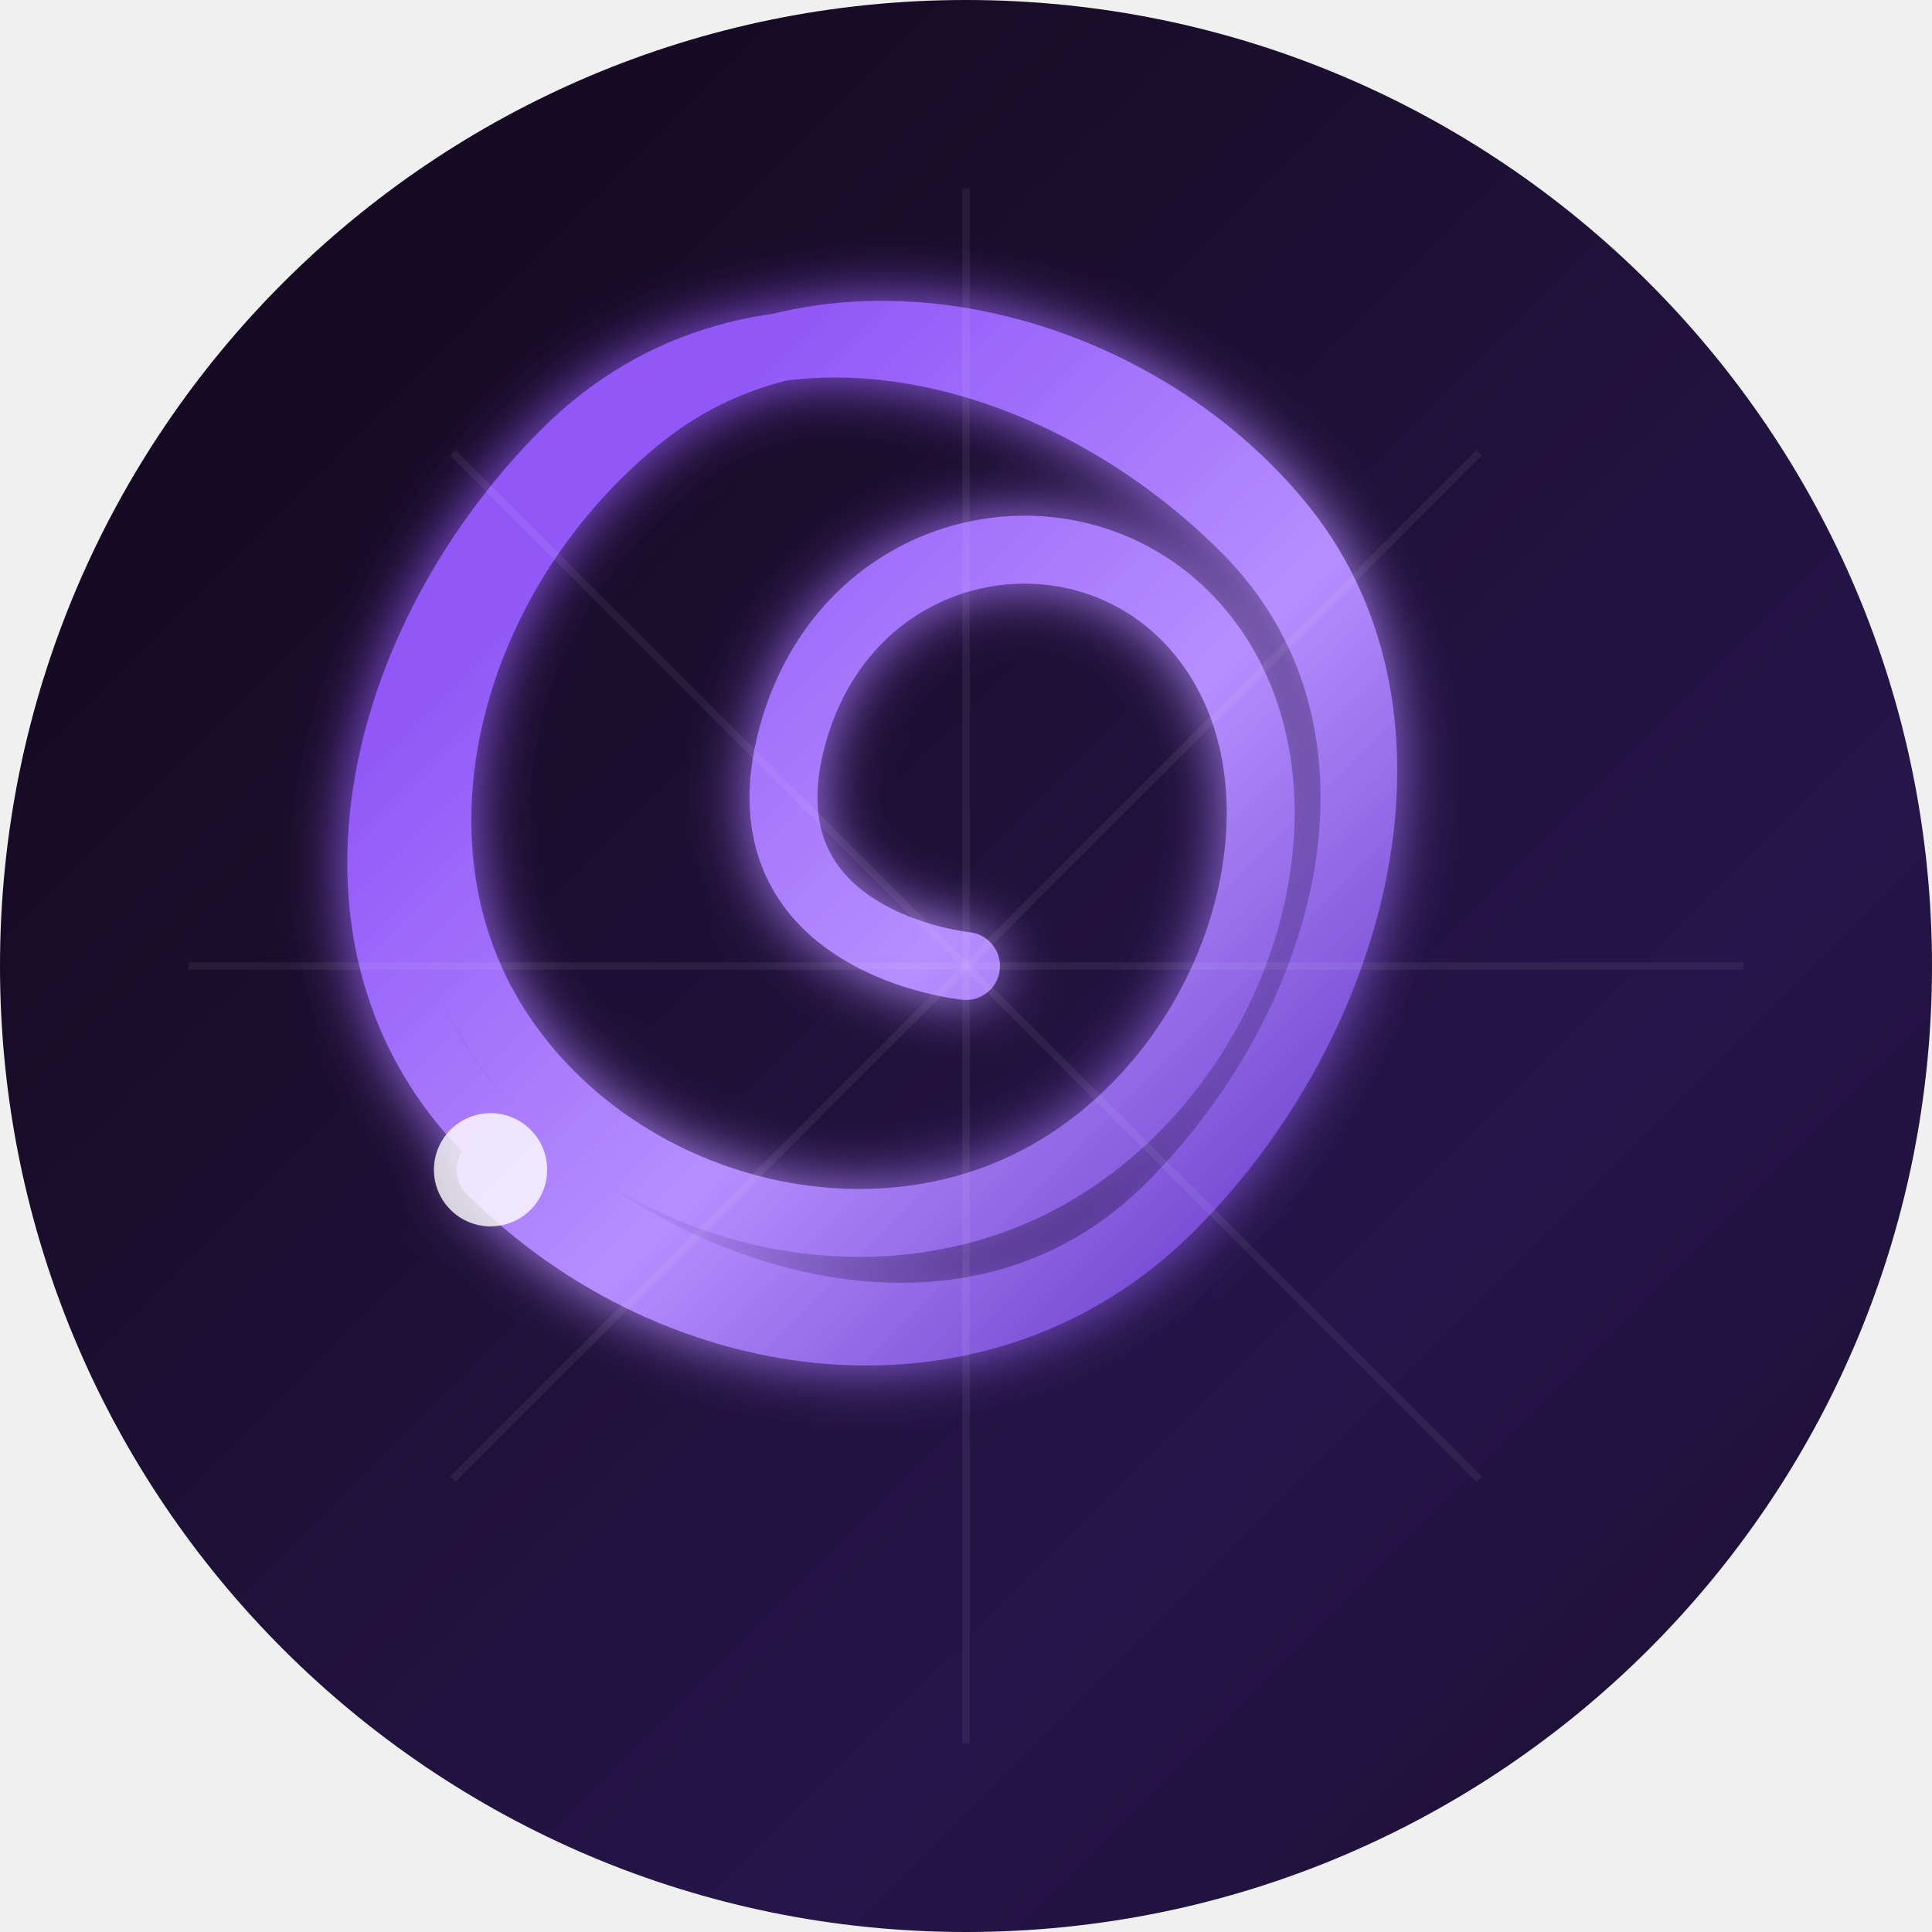
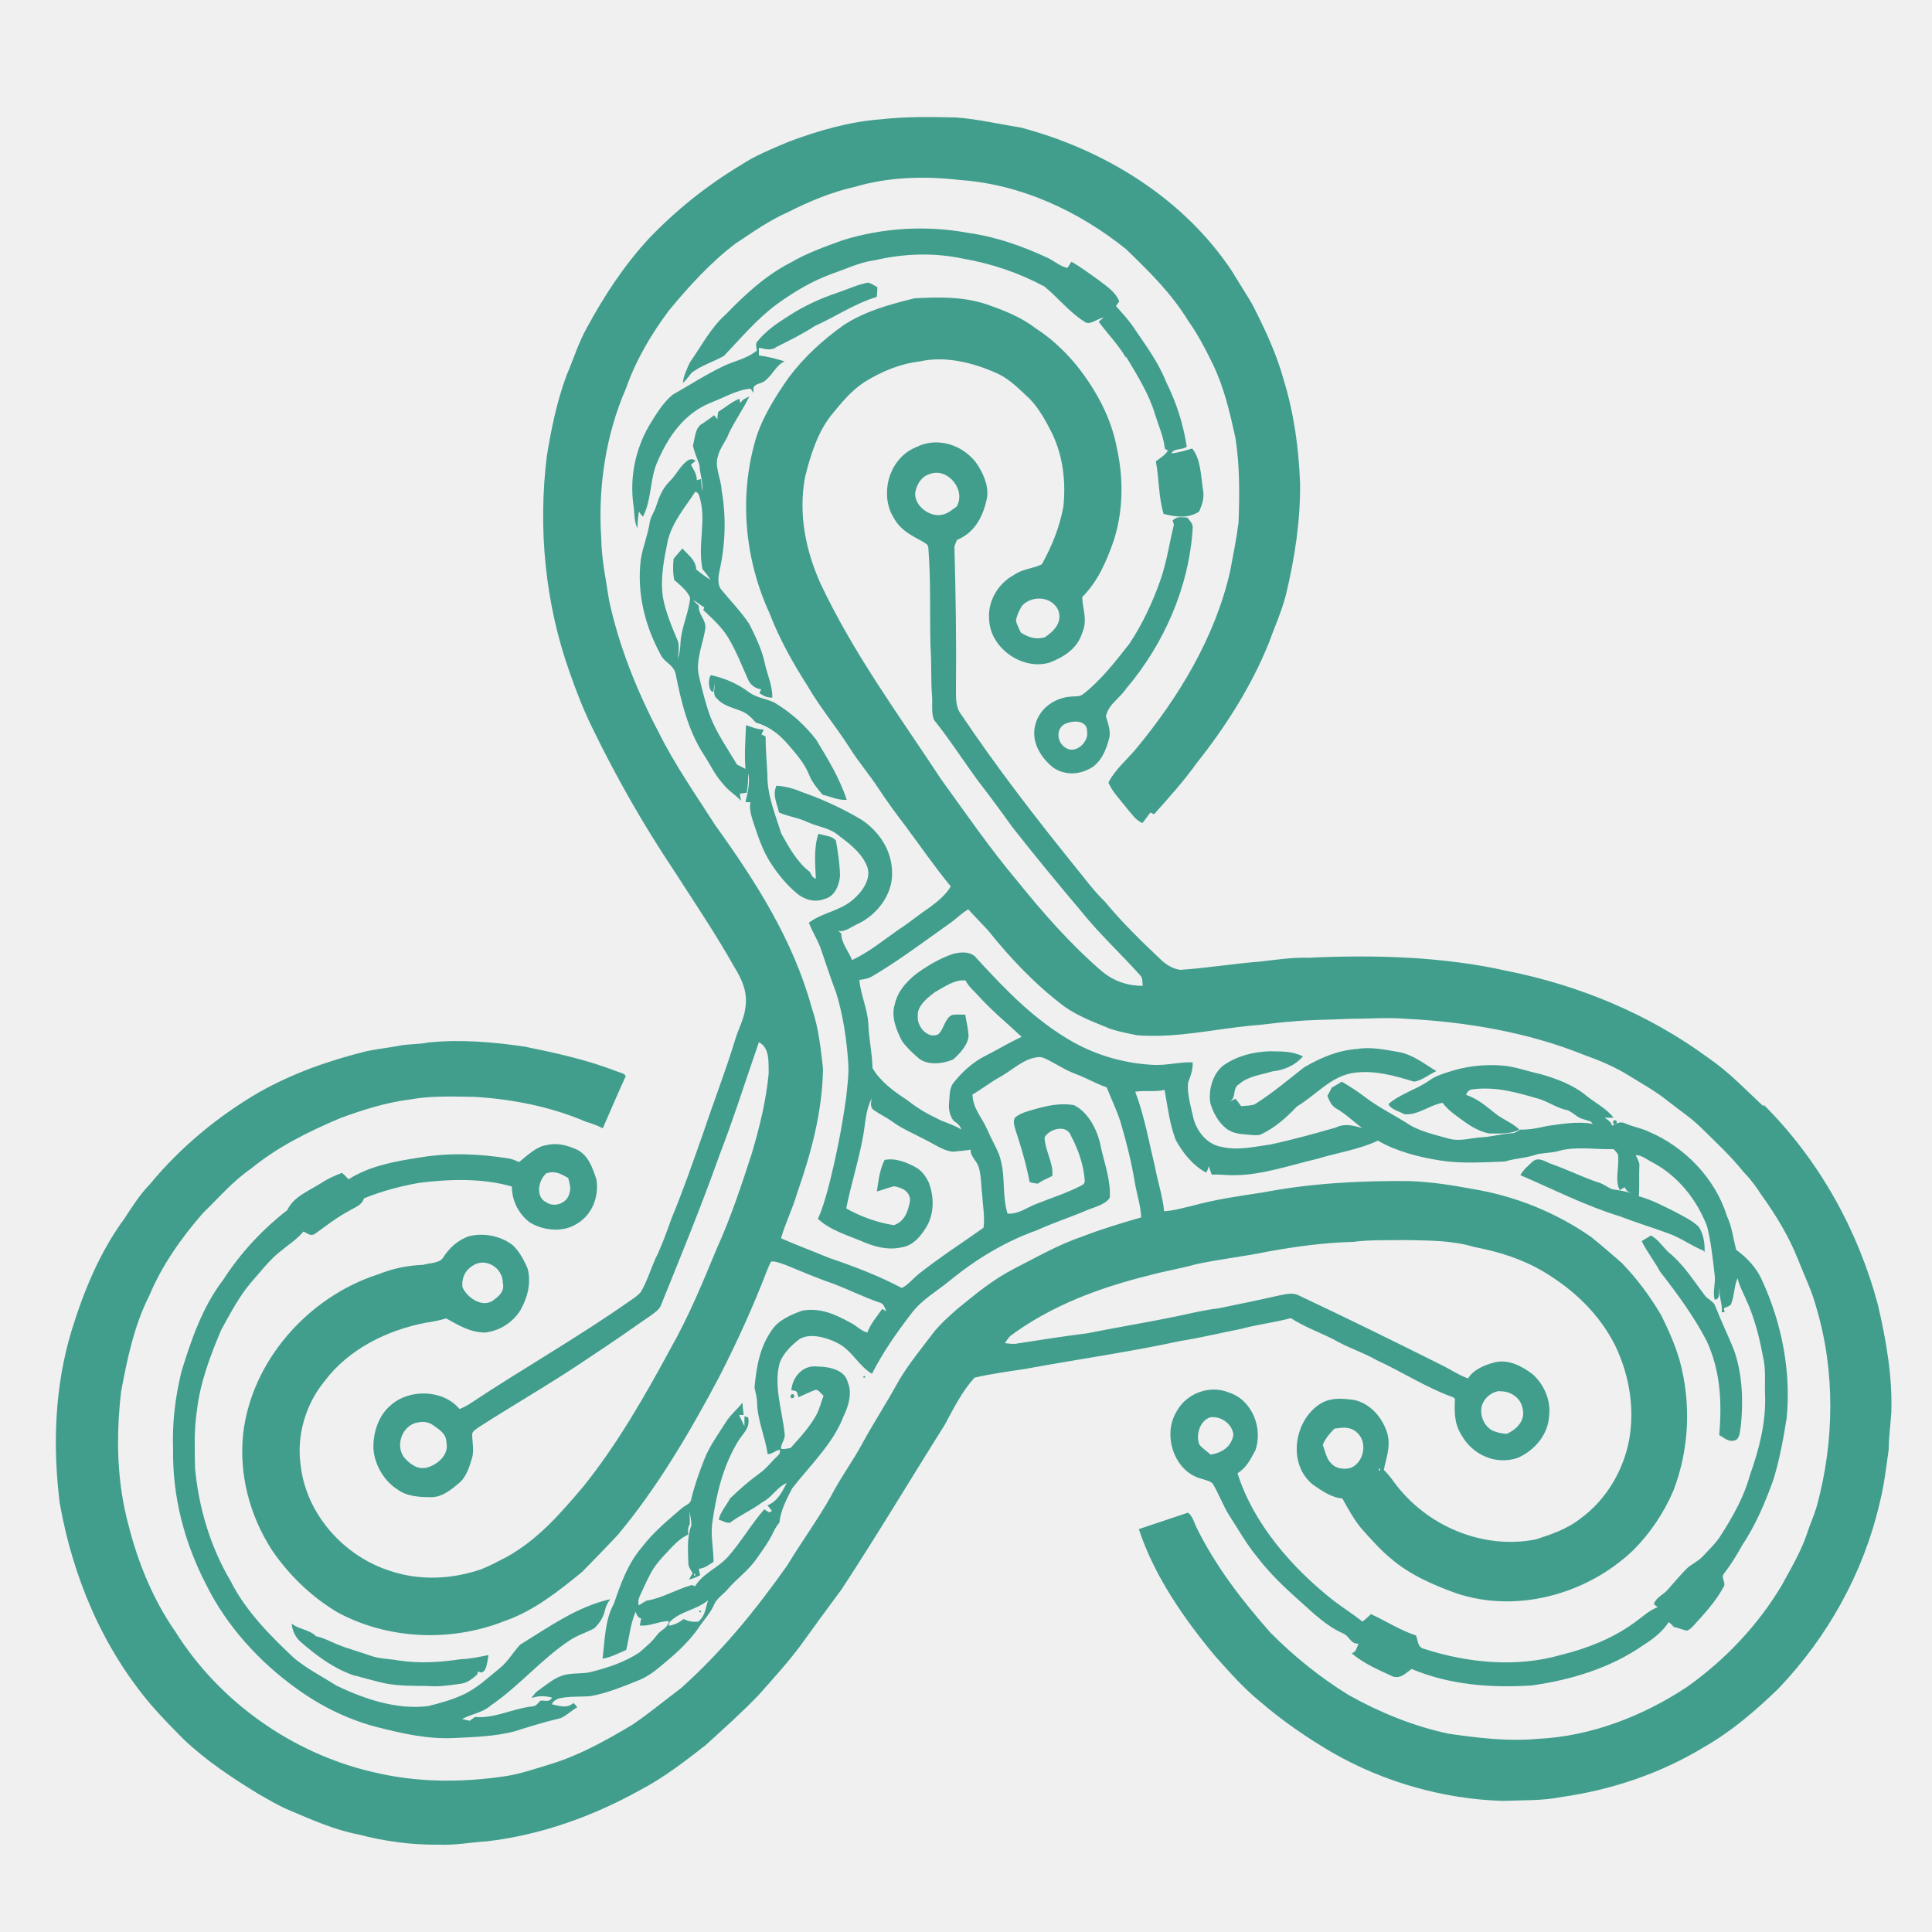
- <svg xmlns="http://www.w3.org/2000/svg" width="512" height="512" viewBox="0 0 512 512" fill="none">
-   <circle cx="256" cy="256" r="256" fill="url(#bgGradient)" />
-   <g filter="url(#glow)">
-     <path d="M256 256               M256 256               C256 256, 195 250, 210 195              C225 140, 290 130, 320 170              C350 210, 330 280, 280 310              C230 340, 160 320, 130 270              C100 220, 120 150, 170 110              C220 70, 300 90, 340 140              C380 190, 360 270, 310 320              C260 370, 180 350, 130 300              C80 250, 100 170, 150 120              C200 70, 280 90, 330 140              C380 190, 360 270, 310 320              C260 370, 180 360, 130 310" stroke="url(#spiralGradient)" stroke-width="18" stroke-linecap="round" />
-   </g>
-   <circle cx="130" cy="310" r="15" fill="#ffffff" opacity="0.8">
-     <animate attributeName="opacity" values="0.4;0.8;0.4" dur="4s" repeatCount="indefinite" />
-     <animate attributeName="r" values="12;18;12" dur="4s" repeatCount="indefinite" />
-   </circle>
-   <g opacity="0.3">
-     <path d="M256 50 L256 462" stroke="white" stroke-width="2" opacity="0.2" />
-     <path d="M50 256 L462 256" stroke="white" stroke-width="2" opacity="0.2" />
-     <path d="M120 120 L392 392" stroke="white" stroke-width="2" opacity="0.2" />
-     <path d="M392 120 L120 392" stroke="white" stroke-width="2" opacity="0.2" />
-   </g>
+ <svg xmlns="http://www.w3.org/2000/svg" id="Layer_1" version="1.1" viewBox="0 0 750 750">
  <defs>
-     <linearGradient id="bgGradient" x1="0" y1="0" x2="512" y2="512" gradientUnits="userSpaceOnUse">
-       <stop offset="0" stop-color="#10051c" />
-       <stop offset="0.3" stop-color="#1a0d2b" />
-       <stop offset="0.7" stop-color="#26154a" />
-       <stop offset="1" stop-color="#1a0d2b" />
-     </linearGradient>
-     <linearGradient id="spiralGradient" x1="150" y1="150" x2="350" y2="350" gradientUnits="userSpaceOnUse">
-       <stop offset="0" stop-color="#9259f7" />
-       <stop offset="0.5" stop-color="#b78eff" />
-       <stop offset="1" stop-color="#6236c5" />
-     </linearGradient>
-     <filter id="glow" x="-20%" y="-20%" width="140%" height="140%">
-       <feGaussianBlur stdDeviation="8" result="blur" />
-       <feComposite in="SourceGraphic" in2="blur" operator="over" />
-     </filter>
+     <style>
+       .st0 {
+         fill: #419e8d;
+       }
+     </style>
  </defs>
+   <path class="st0" d="M684.5,429.4c-7-6.5-13.4-13.3-21.3-18.7-23.1-17-50.1-28.2-78.2-33.8-25-5.6-51.5-6.3-77-5.1-6.4-.2-12.7.8-19,1.5-10.3.8-20.5,2.5-30.9,3.2-3-.5-5.4-2-7.6-4.1-7.5-7.1-15-14.4-21.6-22.4-4.3-4.1-7.7-8.9-11.5-13.5-15.4-19.1-30.5-38.6-44.1-58.9-2.6-3.3-2.1-6.7-2.2-10.6.2-18.3-.1-36.6-.6-54.9.3-.8.6-1.7,1-2.5,7.1-2.9,10.3-9.4,11.7-16.6.6-4.9-1.7-9.7-4.5-13.7-5.5-6.8-15-9.8-23.1-5.7-9.7,4-13.8,16.1-9.7,25.5,1.2,2.4,2.6,4.7,4.7,6.4,2.8,2.5,6.2,3.7,9.2,5.8.4.4.6,1,.6,1.7,1,12.6.5,25.3.8,37.9.5,6.3.1,12.7.6,19,.3,3.1-.4,6.8.8,9.6,6.1,7.6,11.4,15.9,17.2,23.8,4.5,5.8,8.9,11.8,13.2,17.8,8.8,11.2,17.8,22.1,27,33,7,8.7,15.1,16.1,22.6,24.5,1.1,1,.8,2.7,1,4.1-5.9,0-11.1-1.8-15.7-5.5-12.5-10.8-23-22.8-33.4-35.7-10.5-12.5-19.6-25.8-29.1-38.9-16.7-25.4-33.8-48.4-46.9-76.1-5.8-13-8.6-27-6-41.2,2-8.2,4.8-17.3,10.1-24,3.9-4.8,7.8-9.6,13-13,6.6-4.1,13.8-7.1,21.5-8,9.7-2.2,20.3.4,29.2,4.3,5.5,2.3,9.3,6.4,13.6,10.4,3.6,3.8,6.3,8.8,8.6,13.4,4.2,8.9,5.3,18.6,4.3,28.3-1.5,8-4.4,15.3-8.4,22.4-3.6,1.7-7.4,1.7-10.8,4.1-6.3,3.4-10.3,10.4-9.6,17.5.5,11,13,19.7,23.5,16.5,5.6-2.2,10.7-5.4,12.6-11.5,2.2-5,.2-9,0-13.9,6.1-6.1,9.4-13.8,12.2-21.8,3.7-11.4,3.9-23.7,1.4-35.4-2.2-12.3-8.1-23.1-15.8-32.8-4.6-5.5-9.7-10.4-15.8-14.3-5.8-4.5-12.4-7-19.2-9.4-9.1-3-18.5-2.8-27.9-2.3-9.7,2.4-19,4.9-27.5,10.4-8.1,5.8-15.5,12.5-21.5,20.6-5.1,7.3-10.3,15.6-12.8,24.2-6.3,22.1-4.1,46.1,5.5,67,3.8,9.9,9.1,19.4,14.8,28.3,4.8,8.3,11,15.7,16.2,23.8,3.4,5.5,7.7,10.4,11.2,15.8,3.3,5,6.8,9.8,10.4,14.5,5.9,7.9,11.5,16.1,17.8,23.7-1.9,3.2-5,5.8-8,8-4.2,2.8-8.1,6.1-12.3,8.8-6,4.2-11.3,8.6-18,11.8-1.3-3.2-4.3-6.8-4.2-10.3-.4-.4-.8-.8-1.3-1.1,2.5.8,5.3-1.6,7.6-2.6,7.4-3.4,13.7-11.4,13.4-19.9,0-8.5-4.9-16-11.9-20.6-7.4-4.4-15.2-8-23.3-10.8-3.3-1.4-6.1-2.1-9.7-2.4-1.6,3.8.2,6.7,1,10.4,3.6,1.6,7.5,2,11,3.7,4.6,2.1,8.9,2.2,12.6,5.6,4.3,3.2,9,6.9,10.8,12.2,1.4,4.8-2.6,9.9-6.1,12.7-5,4.1-11.7,4.8-16.7,8.6,1.4,3.7,3.6,6.9,4.8,10.6,1.9,5.4,3.6,10.9,5.7,16.3,2.8,8.9,4.2,18.5,4.8,27.8.3,4.3-.4,8.7-.8,13-1.7,12.2-4.1,24.2-7.2,36.1-1.1,3.8-2.1,7.5-3.8,11.1,4.5,4.4,11.7,6.5,17.4,8.9,4.9,2.1,9.9,3.4,15.2,2.2,4.2-.7,6.9-3.8,9.1-7.2,3.6-5.4,3.6-12.7,1.1-18.5-1.1-2.1-2.6-4.1-4.7-5.3-3.6-2-8.1-3.8-12.2-2.9-1.9,3.6-2.4,8.2-3,12.2,2.2-.5,4.4-1.5,6.7-2,3,.6,5.9,1.7,6.2,5.3-.6,4-2,8.4-6.3,9.8-6.2-.9-13.1-3.4-18.5-6.5,1.9-9.5,4.9-18.7,6.6-28.3.9-5,.9-9.8,3.3-14.4-.2,1.7-.8,3,.6,4.4,2.4,1.7,5.1,2.9,7.5,4.7,3.9,2.8,8.5,4.7,12.8,7,3.3,1.6,7.1,4.4,10.8,4.6,2.2-.3,4.5-.4,6.7-.8-.2,2.5,2.4,4.4,3.1,6.7,1.1,3.5.9,7.3,1.4,10.9.2,4.2,1.1,8.5.5,12.7-8.3,5.9-17,11.5-25.1,17.9-2.2,1.8-4.1,4.2-6.6,5.5-9.1-4.8-18.6-8.4-28.3-11.7-6.2-2.6-12.5-4.9-18.6-7.6,1.7-6,4.6-11.7,6.3-17.7,5.5-15.7,9.7-31.4,10-48.1-.9-8-1.7-15.8-4.3-23.4-7.2-26.4-21.7-49.1-37.5-71.1-7.5-11.7-15.8-23.6-22-36.1-8.5-16.2-15.5-33.6-19.3-51.5-1.2-8-2.9-15.8-3-23.9-1.3-19.6,1.7-40,9.6-58.1,3.8-10.9,9.8-21.1,16.7-30.3,7.8-9.4,16.2-18.7,25.9-26,6.5-4.3,13.1-9,20.2-12.1,8.3-4.2,17.1-7.9,26.2-9.9,13.2-3.9,27.2-4.2,40.9-2.6,23.6,1.7,45.9,12.1,64.2,26.8,9,8.7,17.6,17.1,24.2,27.9,3.7,5.2,6.6,10.8,9.4,16.5,4.5,9.3,6.7,18.9,8.9,28.9,1.7,10.9,1.6,21.8,1.2,32.8-.8,6.4-2.1,12.8-3.3,19.1-5.8,25.5-20,48.9-36.5,68.8-3.5,4.2-8.3,8.2-10.7,13.1,1.5,3.6,4.6,6.7,7,9.8,2,2.3,3.4,4.7,6.2,5.9,1-1.4,2.1-2.7,3.1-4.1.5.2.9.5,1.4.7,5.7-6.4,11.5-12.8,16.5-19.8,11.2-14.1,21.1-29.6,27.9-46.3,2.3-6.4,5.1-12.5,6.8-19.1,3.4-14.2,5.6-28.4,5.5-43-.5-13.6-2.3-27.1-6.3-40.2-2.8-10.3-7.5-20.3-12.4-29.8-2.6-4.4-5.4-8.7-8-13-18.8-28.1-49.5-46.9-81.8-55.4-8.3-1.3-16.7-3.3-25.1-3.9-9.7-.2-19.3-.4-29,.7-12.3.9-24.4,4.4-35.9,8.7-6.3,2.7-13,5.3-18.8,9.2-13,7.8-25.1,17.5-35.6,28.5-9.5,10.3-17.1,21.9-23.8,34.2-3.4,6-5.4,12.6-8.1,18.9-3.7,10-5.9,20.6-7.6,31.1-3.5,28.1-.7,57.3,8.8,84,2.6,7.5,5.5,14.9,9,22,9.2,18.9,19.6,37.2,31.3,54.7,8.1,12.6,16.6,25.2,23.9,38.2,2.9,4.7,4.9,9.5,4.1,15.1-.5,4.7-2.8,8.5-4.1,13-3.7,12.1-8.3,23.9-12.3,35.9-3.9,11-7.7,22.1-12.2,32.9-2,5.5-3.9,11-6.5,16.2-1.8,4.1-3.2,8.7-5.5,12.6-1.3,1.6-3.3,2.8-5,4-20,14-40.7,25.7-60.9,39.1-1.4,1-2.9,1.7-4.5,2.4-6.3-7.6-19.4-8-26.7-1.5-4.9,4-7.1,11.3-6.7,17.4.6,6.1,4.3,12.3,9.6,15.5,3.4,2.5,8.4,2.8,12.5,2.8,4.4.1,7.8-2.7,11-5.4,2.9-2.3,4.2-6.5,5.2-10,.8-3.1,0-5.9,0-9,0-1.2,1.5-1.9,2.3-2.6,14.3-9.2,28.9-17.5,43-27.1,8.2-5.4,16.3-11,24.3-16.6,1.3-1,3-2.1,3.6-3.6,7.8-19.3,15.7-38.5,22.7-58.2,5.6-14.5,10.3-29.4,15.4-44.1,4.3,2.1,3.7,8,3.8,12.1-1,10.6-3.5,20.7-6.5,30.9-4.1,12.6-8.2,25.1-13.7,37.2-5.5,13.3-10.9,26.4-18,38.9-9.9,18.3-20.6,37-33.7,53.3-9,10.6-17.4,20.4-29.6,27.3-3.3,1.7-6.6,3.5-10.1,4.9-11.2,3.8-23.4,4.5-34.8.8-18.3-5.6-33.2-22.1-35.3-41.3-1.6-11.4,1.9-23.5,9.2-32.4,9.3-12.5,24.3-19.9,39.3-22.8,2.7-.4,5.4-.9,8-1.7,4.9,2.7,9.2,5.4,15,5.5,5.7-.6,10.9-3.9,13.9-8.8,2.7-4.9,4.1-10.2,2.8-15.8-1.3-3.3-3.2-6.7-5.7-9.2-4.8-3.8-11.6-5.1-17.5-3.5-3.9,1.5-7,4.2-9.3,7.6-1.4,3-5.3,2.5-8.1,3.4-6.6.3-11.7,1.4-17.8,3.8-26.8,8.7-48.8,33.4-52.1,61.7-1.7,15.8,2.5,31.7,11,45,6.7,9.9,15.4,18.3,25.6,24.4,19.8,10.7,44.3,11.6,65.1,3.3,11-3.8,21-11.7,29.9-19,4.6-4.7,9.2-9.4,13.7-14.2,15.5-18.5,28.2-40.2,39.5-61.5,6.9-13.5,13.2-27.3,18.6-41.4.5-1.1.9-2.4,1.6-3.4,1.9-.1,3.9.8,5.7,1.4,6.1,2.5,12.1,5.1,18.3,7.2,6,2.3,11.8,5.2,17.9,7.3,1.9.4,2,2,2.8,3.5-.5-.3-1.1-.7-1.6-1-2.2,3.1-4.5,5.7-5.8,9.2-2.5-.7-4-2.5-6.3-3.7-6-3.3-11.9-6.1-19-4.8-4.1,1.5-9,3.5-11.6,7.3-4.9,6.8-6.1,14.3-6.9,22.5.4,2.1,1,4,1,6.1.2,6.8,3.2,13.3,4.1,19.8,1.9,0,3-1.5,4.7-1.7.2.9,0,1.7-.9,2.4-2.4,2.3-4.3,4.9-7,6.8-4,2.9-7.8,6.2-11.4,9.7-1.4,2.7-3.7,5.2-4.4,8.2,1.4.4,3,1.5,4.4,1.2,4-3,8.5-4.9,12.5-7.9,3.8-1.9,5.6-5.8,9.5-7.5-1.9,3.7-3.5,7-7.5,8.7.7.7,1.3,1.5,1.8,2.2-.4.1-.8.3-1.2.5-.6-.4-1.2-.8-1.8-1.2-5.1,5.8-8.8,12.4-13.9,18.2-4.2,4.8-9.6,6.3-13,11.7-.4-.2-.8-.3-1.2-.5-6.2,1.7-11.4,5.1-17.7,6.1-1,.6-2,1.2-2.9,1.8-.6-1.8.2-3.2.9-4.8,1.5-3.2,2.9-6.5,4.8-9.5,2-3.1,4.9-5.9,7.4-8.6,1.8-1.9,3.7-3.5,6.1-4.6-.2-1.7-.2-2.6.6-4.1,0-1.7-.1-3.3-.1-5,.2,1.8.7,3.6.7,5.5-1.8,4.8-1.3,9.5-1.2,14.5,0,1.7.9,2.8,1.7,4.1-.5.8-1,1.6-1.4,2.5,1.5-.4,3-1,4.3-1.7-.2-.8-.4-1.7-.5-2.5,2.3-.2,3.8-1.5,5.7-2.7,0-5.5-1.3-10.4-.4-15.8,1.6-10.9,4.1-21.3,9.8-30.8,1.9-3.2,5-5.3,4-9.5l-1.4-.4c0,1.3,0,2.6,0,3.9-.7-1.5-1.4-2.9-2.1-4.4h1.8c-.2-1.6-.4-3.2-.5-4.8-2,2.7-4.7,4.7-6.5,7.7-3.1,4.9-6.3,9.2-8.4,14.6-1.9,4.9-3.7,9.9-4.9,14.9-.3,2.2-2,2.4-3.5,3.6-5.6,4.8-11.2,9.4-15.7,15.3-5.5,6.4-8.2,14.1-10.9,22-3.5,6.2-3.5,14.3-4.4,21.3,3.2-.5,6.2-2.1,9.2-3.4,1.2-5,1.6-10.1,3.7-14.9.3,1.5,1,2.4,2.1,2.7-.2.9-.4,1.8-.5,2.7,3.7.5,7.4-1.7,11.2-1.7-.4,2.9-2.8,3.2-4.4,5.2-2,2.8-4.5,4.8-7,7-6,3.9-12.5,6-19.4,7.7-3.1.6-6.8.2-10,1.1-3.6,1-6.8,3.8-9.9,6-1.1.7-1.8,1.8-2.6,2.9,3-1,5-.9,8-.2-1.1,2-2.7,1-4.5,1.2-1,.9-1.5,2-2.9,2.2-7.5.7-15.1,4.9-22.5,4.1-.7.5-1.4,1-2,1.5-1-.2-2-.4-3-.7,3.8-2,7.9-2.4,11.2-5.3,11-7.5,19.6-18,30.7-25.3,3-2,6.3-2.9,9.4-4.6,2-1.9,3.5-4.2,4.1-6.8.4-1.8,1-3,2.1-4.5-12.9,2.9-23.8,10.8-34.9,17.6-2.8,2.9-4.7,6.5-7.9,9.1-4.8,3.9-9.2,8.1-14.6,10.5-4.2,1.9-8.8,3.2-13.3,4.3-12.2,1.5-24.6-2.7-35.5-7.9-5.5-3.5-11.4-6.5-16.4-10.6-9.3-8.7-19.1-18.6-24.8-30.1-7.9-13.3-12.4-28.6-13.8-43.9-.1-7.3-.4-14.7.7-21.9,1.2-10.9,5.2-21.6,9.5-31.7,3.5-6.3,6.9-12.9,11.6-18.4,3.7-4.1,6.8-8.4,11.2-11.9,3.1-2.6,6.5-4.7,9.1-7.8,1.7.7,2.8,2.1,4.7.7,4.3-3.1,8.4-6.3,13.1-8.8,2.1-1.3,4.9-2.1,5.7-4.8,6.8-2.8,14.1-4.7,21.3-6,11.7-1.5,24.7-1.9,36.1,1.4,0,5.5,2.6,10.6,6.9,13.9,5,3.1,12.3,4,17.6,1,6.5-3.4,9.5-10.8,8.3-17.8-1.5-4.3-2.9-8.8-7.1-11.2-3.8-1.8-7.9-3-12.1-2-4.1.5-7.7,4.2-10.8,6.6-1.4-.6-2.7-1.2-4.1-1.4-11.4-1.8-22.8-2.3-34.2-.4-9.7,1.5-19.5,3.2-27.9,8.5-.8-.9-1.6-1.7-2.5-2.5-3,1.1-5.8,2.4-8.5,4.2-4.6,2.9-10.4,5.1-12.8,10.3-9.7,7.5-18.3,16.8-24.9,27.1-7.9,10.2-12.5,23.5-16.2,35.7-2.4,9.9-3.6,19.9-3.2,30.1-.3,18.3,4.4,36.2,12.8,52.4,8,16.2,20.8,30.2,35.4,40.6,9.4,6.8,19.9,11.9,31.1,14.8,9.9,2.5,19.5,4.7,29.9,4.2,8-.4,15.6-.6,23.4-2.6,5.9-1.9,11.8-3.7,17.8-5.1,2.4-1,4.2-3,6.5-4.2-.4-.6-.9-1.2-1.5-1.7-2.7,2.3-5.3,1.1-8.4.5.7-1.4,1.9-2.1,3.4-2.4,4-.8,8-.4,11.9-.8,6-1.1,12.2-3.6,17.9-5.9,3.2-1.2,6-3.1,8.6-5.3,5.5-4.5,11.4-9.6,15.4-15.6,2-3,4.5-5.5,5.9-8.9,1.1-2.4,3.7-3.9,5.3-5.9,3.7-4.2,7.9-7.1,11.1-11.7,2.4-3.4,4.9-6.8,6.6-10.5.6-1.3,1.4-2.5,2.3-3.6.4-4.6,2.8-9.1,4.9-13.2,6.7-8.6,16.1-17.6,20-28.1,1.9-3.8,3.4-9,1.6-13.1-1.1-4.9-7.5-6.1-11.7-6.1-5.6-.8-9.8,4-10.2,9.2,2.6.2,2,.6,2.8,2.7,2.1-.9,4.2-2,6.4-2.8,1.3-.4,2.3,1.5,3.3,2.2-.9,2.4-1.5,5-2.7,7.3-2.6,4.8-6.4,8.9-10.1,13-1.1.2-2.6.6-3.7.3-.2-1.8,1.8-3.8,1.4-5.8-.9-8.9-4.5-19.2-1.8-27.9,1.4-3.4,4.3-6.3,7.2-8.6,4-2.9,10.8-.9,14.8,1.1,5.9,2.8,8.4,9,13.7,12.1,4.2-8.3,9.6-16,15.3-23.4,4-5.4,10-8.7,15.1-12.9,10-8.2,21.4-15.1,33.6-19.4,6.3-2.9,12.9-5,19.2-7.7,3-1.3,7.2-2.1,9.1-4.9.5-6.4-2-13.3-3.4-19.5-1.1-6.2-4.6-13.6-10.5-16.5-5.4-.9-10.4.2-15.6,1.7-2.4.7-5.6,1.5-7.4,3.3-.7,1.6-.1,3,.3,4.6,2.2,6.6,4.2,13.4,5.5,20.3,1,.3,2.1.5,3.2.6,1.7-1.3,3.7-2,5.6-3,.6-4.8-2.9-10-3-15,2.1-3.5,8.7-5.1,10.3-.5,2.8,5.3,4.9,11.3,5.3,17.4,0,.9-.5,1.4-1.1,1.7-5.7,3-11.8,4.9-17.8,7.3-3.7,1.4-7,4.1-11.1,3.7-2.3-7.9-.5-15.3-3.3-23-1.3-3.2-3.1-6.2-4.5-9.5-2.1-4.9-5.6-8.1-5.8-13.7,3.6-2.1,6.9-4.7,10.5-6.7,4.2-2.3,7.8-5.8,12.4-7.3,1.7-.4,3.1-.9,4.8-.2,4.3,1.9,8.1,4.7,12.6,6.3,4,1.5,7.7,3.7,11.8,5.1,1.8,4.5,3.9,8.8,5.4,13.5,2.3,7.8,4.3,15.8,5.6,23.8.8,4.5,2.2,8.6,2.4,13.2-7.7,2.2-15.3,4.5-22.8,7.4-9.2,3.1-17.9,8.1-26.7,12.6-8.2,4.2-15.1,10-22.2,15.8-3,2.7-6,5.3-8.6,8.5-4.9,6.5-10.1,12.7-14.2,19.8-4.3,7.9-9.3,15.5-13.6,23.4-3.8,7.1-8.6,13.5-12.3,20.7-5.2,9.2-11.5,17.8-17,26.9-12.3,17.4-25.4,33.5-41.3,47.7-6.3,4.7-12.4,9.8-18.9,14.2-10.3,6.1-20.4,11.8-31.9,15.3-5.6,1.7-11.4,3.7-17.2,4.6-17.4,2.6-34.9,2.5-52-1.7-31-7.3-59.1-27.2-76.1-54.2-8.6-12.3-14.5-26.6-18.2-41.1-4.7-17.2-5-34.6-3-52.2,2.3-12.4,5.1-25.9,10.9-37.2,4.9-11.8,12.5-22.6,20.9-32.2,6.3-6.1,11.5-12.3,18.6-17.2,10.4-8.5,22.3-14.4,34.6-19.6,8.9-3.3,17.8-6.1,27.3-7.3,8.1-1.5,16.8-1.1,25-1,14.6.9,29.5,3.8,43,9.6,2.3.7,4.6,1.5,6.7,2.6,3-6.8,5.8-13.5,8.9-20.2-.3-1.1-2.2-1.4-3.2-1.8-11.8-4.6-23.7-7.2-36-9.7-12.3-1.8-25.1-2.9-37.5-1.6-3.8.8-7.7.5-11.5,1.3-4.1.8-8.4,1.2-12.5,2.1-14.5,3.6-28.5,8.5-41.6,15.9-16,9.3-30.6,21.4-42.4,35.7-3.9,4-6.8,8.6-9.8,13.2-9.7,13.2-15.8,28.1-20.6,43.6-6.6,21.7-7.4,44.7-4.6,67.1,5.1,28.7,16.6,56.1,35.6,78.4,4,4.6,8.3,9,12.6,13.3,8.8,8.3,18.6,14.8,28.9,21.1,4.1,2.3,8,4.7,12.4,6.5,8.5,3.6,17.3,7.5,26.3,9.2,10.2,2.7,20.6,4.1,31.1,4,6.4.3,12.5-.9,18.9-1.3,20.8-2.4,41.2-9.7,59.5-19.9,9.2-4.8,17.3-11.1,25.5-17.5,7-6.4,14-12.6,20.5-19.4,5.5-6.2,11.1-12.3,16.1-19,5.3-7.4,10.7-14.7,16.1-22,13.7-20.9,26.7-42.7,40-63.8,3.5-6.5,6.6-12.8,11.6-18.4,6.5-1.5,13.2-2.4,19.8-3.4,20-3.7,40.1-6.5,60-10.8,8.1-1.3,16-3.2,24-4.8,6.3-1.7,12.7-2.4,19-4.1,5.1,3.3,11.1,5.5,16.5,8.2,5.4,3.2,11.4,5,16.8,8.1,10,4.6,19.5,10.8,29.9,14.5l.5.6c-.2,5-.3,9.5,2.5,13.9,4.3,7.8,13.4,11.9,22,8.9,6.6-3,11.7-9,12.1-16.5.6-6-2-11.9-6.4-15.9-4.2-3.2-9.5-6-14.9-4.6-3.7,1-8.1,2.7-10.2,6.2-3.7-1.3-6.8-3.5-10.3-5.2-18.4-9.2-37.1-18.4-55.8-27.2-2.1-1-5.1-.2-7.3.2-7.8,1.8-15.7,3.4-23.5,5-5.2.6-10.2,1.8-15.3,2.9-11.9,2.5-23.8,4.4-35.7,6.8-8.9,1.1-17.9,2.5-26.8,3.9-1.7.4-3.4.1-5.1-.1.7-1,1.3-2,2.1-2.8,15.8-11.7,34.5-18.7,53.5-23.4,6.1-1.7,12.4-2.7,18.5-4.4,9.2-2,18.6-3,27.8-4.9,11-2,21.9-3.5,33.2-3.8,7-.9,13.9-.6,21-.7,9,.2,17.5.1,26.2,2.7,9.4,1.8,18.4,4.6,26.7,9.5,11.8,7,21.8,16.5,28,28.9,5.3,11.2,7.5,23.7,5.4,36.1-2.2,12.2-9,23.7-19.1,31-4.9,3.9-11.3,6.1-17.2,8-20.7,4.1-42.6-5.3-55-22.2-1.2-1.7-2.5-3.3-4-4.8,1-4.9,2.7-9,1.4-14-1.8-6.2-6.7-12-13.3-13.2-4.2-.5-8.1-.9-12,1.1-10.8,6-13.8,23.5-3.8,31.7,3.4,2.4,7.4,5.2,11.6,5.5,2.5,4.5,4.8,8.8,8.3,12.7,3.4,3.7,6.5,7.3,10.4,10.5,7.4,6.4,16.4,10.3,25.5,13.6,23.5,7.9,50.7.4,68.5-16.5,6.7-6.6,12.1-14.7,15.8-23.3,6.2-16.1,7-34,2.4-50.7-1.7-5.9-4.3-11.7-7-17.2-4.3-7.4-9.5-14.4-15.4-20.5-3.9-3.4-7.8-6.8-11.9-10.1-13.8-9.6-29.7-16-46.4-18.7-7.9-1.5-16-2.7-24-3-19-.2-38.3.8-57,4.4-9.3,1.4-18.4,2.7-27.5,5.2-3.6.8-7.1,1.9-10.9,2.1-.5-5.6-2.4-11.1-3.4-16.6-2.4-9.9-4.2-20.3-7.8-29.8,3.8-.6,7.6.2,11.4-.7,1.1,6.3,2,13.4,4.3,19.4,2.8,5.1,6.6,9.9,11.8,12.7.6-.8.8-1.6,1-2.5.4,1.1.8,2.2,1.2,3.3,2.9-.2,5.8.3,8.8.2,10.6,0,21.7-3.9,32-6.3,7.8-2.4,16.3-3.6,23.7-7.1,7.3,4.2,15.9,6.4,24.2,7.7,8.2,1.3,16.8.7,25.1.4,4.1-1.3,8.4-1.3,12.4-2.8,2.8-.6,5.7-.5,8.5-1.3,6.6-1.9,14.6-.5,21.3-.7,1,1.1,2,1.8,1.8,3.5.2,3.8-1.3,9,.6,12.4.6-.4,1.3-.8,1.9-1.1.7,1.4,1.3,1.8,2.8,2.4-2.4-.9-4.9-1.2-7.4-1.6-1.8-.5-3.2-1.9-5.1-2.5-6.5-2.1-12.5-5.2-18.9-7.4-2.2-.8-4.7-2.8-7-1-1.7,1.6-3.8,3.3-4.9,5.4,12.6,5.4,25.3,11.9,38.7,16,6,2.3,12.1,4.2,18.2,6.4,5.1,1.7,9.2,4.9,14.2,6.9.1.2.2.4.4.6.2-3.3-.4-7-2.2-9.8-2.5-2.5-6-4.1-9.1-5.8-4.6-2.3-9.3-4.8-14.2-6.1.3-3.9,0-7.8.2-11.7.2-1.5-.9-2.9-1.4-4.3,2.6.1,4.3,1.8,6.6,2.9,9.9,5.3,17.1,14.4,21.1,24.8,1.5,6,2.2,12.5,2.9,18.6.5,3.3-.8,6.5,0,9.8,2.4,0,1.5-3.1,2-4.8-.5,3.5,1.1,6.3.8,9.7h1.1c-.1-.4-.2-1-.3-1.5,1.1-.7,2.7-.7,3-2.2,1.1-3.1,1-6.4,2.3-9.5.9,3.6,2.7,6.6,4.1,10,2.8,6.6,4.5,13.5,5.8,20.5,1.2,4.8.6,10.1.8,15,.4,10.5-2.4,21.2-5.9,31-2.2,8.2-6.5,15.8-11,22.9-2,3.3-4.7,5.8-7.4,8.7-1.9,2-4.4,2.9-6.3,4.8-2.5,2.6-4.8,5.3-7.1,7.9-1.8,2.2-4.4,2.8-5.5,5.7.5.4,1,.8,1.5,1.2-3.5,1.3-6.5,4.3-9.6,6.4-8.2,5.9-18.1,9.7-27.8,12.1-17.2,5-36.3,3.2-53.2-2.3-2.6-.5-2.4-3.2-3.2-5.2-6.3-2.1-11.6-5.6-17.5-8.3-1,1-2.1,2-3.3,2.9-3.5-2.8-7.3-5.2-10.9-7.9-16.1-12.6-31.4-29.9-37.6-49.7,3.5-2.1,5-5.4,6.9-8.8,3.1-8.5-1.2-19.7-10.2-22.5-7.6-3.2-16.8.4-20.5,7.6-5.4,9.1-.7,23.3,10,25.9,1.5.6,3.8.8,4.5,2.4,2.2,3.8,3.7,8,6.1,11.8,3.7,5.7,6.9,11.5,11.3,16.7,6.3,8.2,13.9,14.5,21.5,21.4,3.5,3,7.1,5.8,11.4,7.7,2.7,1.2,2.6,4,6,4-.9,1.6-.7,3.1-2.7,3.7,5,4.2,10.4,6.4,16.2,9.1,3.2.7,4.7-1.4,7.1-3,14.8,6.2,30.7,7.4,46.5,6.4,15.3-2.1,30.8-6.8,43.5-15.7,3.8-2.4,7.3-5.1,9.8-8.9.8.6,1.4,1.2,2,1.9,1.7.3,3.3,1.1,5,1.4,1.2-.3,1.9-1.2,2.7-2,4.1-4.5,8.5-9.3,11.4-14.6,1.6-2-1.2-3.8.4-5.6,2.7-3.5,4.9-7.1,7-10.9,5.2-7.8,8.8-16.3,12-25.1,2.5-7.9,4-16.3,5.3-24.4,1.7-18.1-1.9-36.7-9.5-53.2-2-4.8-5.9-9-10.1-12-1.2-4.5-1.6-8.9-3.6-13.1-4.5-14.6-16.4-26.9-30.4-32.8-2.9-1.4-6.2-1.9-9.1-3.2-1.9-.9-3.4,0-5.1.9-.4-1.7-1.7-2.2-2.9-3.1,1.2,0,2.3,0,3.5,0-2.7-3.5-7-5.7-10.4-8.4-5.1-4.3-11.8-6.8-18.2-8.6-4.8-1-9.1-2.7-14-3.2-7.4-.7-15,.2-22,2.6-2.5.8-4.9,1.6-7,3.2-4.9,3.4-11.4,5.2-15.8,9.1.8,2,4.3,2.9,6.1,3.9,5,.7,9.8-3.5,14.9-4.4,2.3,3.1,5.3,5,8.3,7.2,2.9,2.1,6.2,4,9.7,4.7,3.8,0,8.3.4,11.8-1.5-2.8-2.7-6.4-3.9-9.4-6.3-3.6-2.9-6.9-5.7-11.3-7.2.5-1.1,1-1.8,2.3-2.1,9.1-1.2,17.1,1.1,25.7,3.6,4,1.1,7.4,3.8,11.5,4.5,2.4,1.1,3.9,3.1,6.5,3.6,1.2.5,2.5.4,3.2,1.7-5.8-1.1-11.9,0-17.7.8-3.5.8-6.8,1.5-10.4,1.4-1,.5-2,1.4-3.1,1.4-4.1.2-7.9,1.4-12,1.6-4.6.3-8.5,1.8-13.1.4-5.4-1.5-11.7-2.9-16.3-6.2-5.2-3.2-10.6-5.9-15.5-9.6-3-2.3-6.1-4.3-9.3-6.2-1.3.8-2.6,1.6-3.9,2.3-.6,1.1-1.1,2.2-1.7,3.2.8,2,1.5,3.8,3.4,4.9,3.7,2.1,6.7,5.1,10.1,7.6-3.5-1-6.8-1.9-10.2-.2-8.4,2.4-17,4.8-25.5,6.6-6.5.9-12.5,2.4-19,.9-5.8-1-9.9-6.5-11-11.9-.9-4.1-2.3-8.8-1.9-13,1-2.6,1.9-5,1.8-7.9-5-.2-9.9,1.2-15,1-11-.5-21.7-3.5-31.3-8.8-14.9-8.4-26.1-20.1-37.5-32.5-2.1-2.9-6.2-2.6-9.2-1.8-5.1,1.7-10,4.6-14.4,7.8-3.8,3.1-7.1,6.7-8.2,11.6-1.6,4.9.5,10.1,2.8,14.5,1.8,2.5,4.1,4.6,6.4,6.6,3.5,2.9,9.4,2.2,13.4.5,2.6-2.3,5.5-5.4,6-8.9-.1-2.8-.8-5.7-1.3-8.5-1.7,0-3.4-.2-5.1.1-2.9,1.3-3.2,5.8-5.5,7.6-4.2,1.8-8.3-3.4-7.8-7.2-.4-3.9,3.9-7.2,6.7-9.3,3.7-2,7.5-4.9,11.8-4.5,1.4,2.7,3.6,4.3,5.6,6.6,5,5.5,10.8,10.2,16.2,15.3-5,2.3-9.7,5.2-14.7,7.7-4.7,2.5-8.5,6.1-11.8,10.2-1.7,2.2-1.4,5.4-1.7,8.1-.2,2.2.4,5,1.9,6.7,1.5,1,2.3,1.6,2.9,3.3-3.2-2.1-7-2.8-10.2-4.7-4.1-1.9-7.6-4.2-11.2-7-4.7-3-10.4-7.3-13.1-12.2-.1-5.8-1.4-11.3-1.6-17-.3-5.9-3-11.4-3.5-17.2,2-.2,3.8-.6,5.5-1.7,10.1-6,19.5-13.1,29.1-19.9,2.7-1.8,4.9-4.2,7.7-5.8,2.5,2.8,5.1,5.4,7.6,8.1,8.7,10.9,18.4,21.1,29.5,29.5,5.6,4,11.8,6.2,18,8.8,3.4,1.1,7,1.8,10.5,2.5,15.5,1.1,29.2-2.3,44.5-3.8,5-.3,10-1.2,15-1.5,7.7-.8,15.3-.7,23-1.1,7.3,0,14.6-.6,21.9,0,23.3,1.2,47.2,5.2,69,14,5.9,2.1,11.9,4.6,17.2,7.9,5.1,3.2,10.5,6.1,15.2,9.9,4.4,3.5,9.3,6.7,13.3,10.7,5.6,5.5,11.2,10.7,16.2,16.9,2.7,2.8,4.9,5.7,7,9,5.6,7.8,10.5,15.8,14.1,24.8,2.4,6.2,5.5,12.4,7.2,18.9,7.4,24.8,7,52.1.2,77-.9,3.2-2.3,6.3-3.4,9.5-2.3,7.4-6.4,14.3-10.1,21.1-9.3,15.7-22.2,29.3-37.1,39.8-17,11.2-37,19-57.5,20-11.8,1.1-23.3-.3-35-2-13.5-2.9-26.5-8.2-38.5-14.9-11.1-6.8-21.4-15.1-30.6-24.4-11.2-12.7-21.3-25.8-28.8-41.1-.9-2-1.3-3.9-3.1-5.4-6.4,2.1-12.7,4.3-19.1,6.4,5.9,18.1,17.6,34.9,29.7,49.4,5.6,6.2,10.9,12.3,17.4,17.6,8.7,7.5,18.2,14,28.1,19.8,19.9,11.4,43,18,65.9,18.7,7.7-.3,15.4,0,23-1.5,19.6-2.8,38.6-9.2,55.5-19.5,10.5-6,19.9-14.1,28.6-22.5,19.1-20,33-44.8,39.3-71.8,1.8-7,2.6-14.1,3.6-21.2,0-4.8.7-9.4,1-14.1.5-14-2-28.3-5.2-42-7.8-29.1-22.9-56.3-44.3-77.6ZM355.3,191.1c.7-3.2,2.3-6.1,5.7-7.1,6.9-2.6,14.1,6.2,10.4,12.6-1.5,1.1-3.1,2.5-4.9,3-5,1.8-11.8-3.1-11.2-8.5ZM405.5,247.4c-3.5,1-6.2,0-9.2-1.8-.7-1.5-1.5-3-1.9-4.6.3-2.1,1.3-4.2,2.4-5.9,3.9-4.2,11.8-3.6,14.1,2,1.5,4.7-1.8,7.9-5.3,10.3ZM165,569.8c-3.3.7-6.5-2-8.4-4.4-3.1-4.8-.3-12.1,5.5-13.2,2-.4,4-.3,5.8.9,2.5,1.8,5.4,3.4,5.4,6.9,1.1,5-3.9,9-8.3,9.9ZM183.4,491.4c5.1-3.5,11.8.8,11.8,6.6.8,3.4-1.7,5.4-4.2,7.1-4.2,2.5-9.9-1.6-11.5-5.5-.3-3.4.9-6.3,3.9-8.2ZM269.9,611v.6c0,0-.5,0-.5,0v-.6c0,0,.5,0,.5,0ZM212.4,455.4c3.3-1,5.5.4,8.2,1.9.4,2,1.2,3.7.5,5.7-.7,4-5.8,6-9.1,3.7-4.3-2.1-3-8.9.3-11.4ZM271.2,629.5c-2.2.2-3.8,0-5.8-1-1.8,1.4-3.4,2.2-5.7,2.6v-1.1c3.9-4.5,10.6-4.9,15.2-8.8-1.1,3.1-1,5.9-3.7,8.2ZM582.1,540.1c4.2-.2,8.3,2.5,9,6.8,1.1,4.6-2.3,7.9-6.1,9.7-1.9,0-3.8-.5-5.5-1.2-2.7-1.3-4.5-4.5-4.5-7.5-.2-4,3.3-7.5,7.1-7.9ZM524.7,569.7c-2.5.9-6,.6-7.9-1.6-1.9-1.7-2.4-4.9-3.3-7.2,1-2.5,2.7-4.4,4.5-6.3,3-.4,5.7-.9,8.3,1.1,4.7,3.5,3.5,11.5-1.6,14ZM535.8,570.8h-.5s0-.6,0-.6h.5s0,.6,0,.6ZM470,564.7c-1.4-1.2-3-2.4-4.3-3.7-1.7-3.6,0-9.5,4.1-10.8,4.1-.6,8.6,2.5,9,6.8-.8,4.7-4.4,6.9-8.8,7.7Z" />
+   <path class="st0" d="M437.3,138.7c4.2,7,8.8,14.4,11.1,22.2,1.4,4.5,3.3,8.6,3.8,13.3l1.2.7c-1.2,1.9-2.9,2.8-4.7,4.2,1.3,6.9,1,13.6,3,20.4,4.8,1.2,9.4,1.9,13.8-.9,1.2-2.8,2.1-5.4,1.5-8.5-.8-5-.8-11.9-4.2-16-2.6.8-5.2,1.6-8,1.9.7-2.1,4.2-1.2,5.9-2.6-1.4-8.9-4-17.1-8-25.1-3-7.6-7.7-13.9-12.3-20.7-2.1-3.2-4.6-5.9-7.2-8.8.4-.6.9-1.2,1.3-1.8-1.6-3.9-5-5.9-8.2-8.4-3.4-2.4-6.8-5-10.4-7-.5.8-1,1.6-1.5,2.4-2.7-.5-5.2-2.7-7.7-3.9-9.9-4.6-20.1-8.2-30.9-9.7-16.1-3-33.2-2-48.8,2.9-6.9,2.5-13.9,5-20.2,8.7-9.4,4.8-17.7,12.4-25,20-6,5.3-9.3,12.1-14,18.7-1.1,2.5-2.5,5.2-2.7,8,1.3-1.2,2.3-2.6,3.4-4,3.7-2.8,8.5-4.3,12.5-6.5,6.4-6.7,12.9-14.5,20.7-20.2,6.6-4.8,13.6-8.9,21.2-11.7,5.6-1.9,10.8-4.5,16.8-5.3,11.3-2.6,22.8-3,34.1-.6,11.1,1.9,21.7,5.5,31.6,10.8,5.2,4.2,9.8,10.1,15.5,13.6,2,1.8,5.1-1.2,7.5-1.5-.6.5-1.3,1.1-1.9,1.6,3.5,4.7,7.5,8.8,10.5,13.8Z" />
+   <path class="st0" d="M301,134.9c5.2-2.6,10.5-5.2,15.4-8.4,7.7-3.4,15.6-8.8,23.9-11.2.3-1.2.2-2.5.3-3.8-1.2-.7-2.3-1.4-3.6-1.8-3.9.7-7.7,2.5-11.5,3.8-6.7,2.2-13.3,5.2-19.3,9.1-4.3,2.7-8.7,5.7-12,9.7-1.2,1.2-.5,2.3-.4,3.8-4,3.2-8.4,3.9-12.9,6-6.9,3.3-13.2,7.4-19.9,11.2-3.9,3.4-6.3,7.5-9,11.9-5.4,9.3-7.6,20.3-6.1,30.9.5,3.2.2,6.1,1.5,9,.1-2.2.3-4.3.6-6.5.5.7,1,1.4,1.6,2,3.6-7.1,2.5-14.9,5.9-22,4.2-9.6,10.3-18.1,20.2-22.2,4.9-1.8,10.5-5.2,15.7-5.5.4.5.7,1.1,1.1,1.6,0-.7,0-1.3,0-2,.8-1.9,3.5-1.4,4.8-3,2.7-2.1,4.2-6,7.3-7.2-3.3-1-6.5-1.9-10-2.3,0-1,0-2,0-3,2.3.4,4.2,1.2,6.5,0Z" />
+   <path class="st0" d="M282.7,168.7c2.4-5.1,5.7-9.7,8.2-14.8-1.5.7-2.6,1.1-3.5,2.6-.1-.6-.3-1.1-.4-1.7-3,1.2-5.5,3.4-8.2,5.1-.2.9-.3,1.8-.3,2.8-.4-.5-.9-1-1.3-1.5-1.5,1.2-3,2.2-4.6,3.3-2.8,1.4-2.8,5.7-3.6,8.4.5,2.6,1.6,5,2.5,7.5.2,3.6,1.5,6.8,1.1,10.4-.2-1.6-.3-3.2-.5-4.8-.7.1-1.2.3-1.6.4,0-2.3-1.2-4.1-2.3-6l1.8-1.5c-.8-.7-1.6-.8-2.6-.4-3.2,1.9-4.7,5.7-7.5,8.4-2.8,2.8-4.1,6.2-5.3,9.9-.7,2.1-2.1,4-2.4,6.1-.7,4.8-2.6,9.2-3.4,14-1.7,13.1,1.5,26,7.8,37.5,1.6,3,4.9,3.6,5.7,7.3,2.2,11,4.7,21.5,10.8,31.1,2.6,3.9,4.3,7.9,7.5,11.4,2,2.7,4.9,4.3,7.1,6.7-.2-.9-.4-1.9-.5-2.8.9-.1,1.8-.2,2.7-.4.5-2.6.5-5.1.6-7.7.7,3.9-.2,7.5-1.1,11.4h1.9c-.5,2.6.3,5,1,7.4,2,5.9,3.7,11.5,7.2,16.7,2.7,4.1,5.9,8,9.7,11.2,2.9,2.5,7.1,3.8,10.8,2.3,4-.9,5.8-5.3,6.1-9-.1-4.4-.8-9.3-1.6-13.7-1.4-1.8-4.7-2-6.8-2.6-1.9,5.8-1.2,11.4-1,17.4-1.5-.4-1.6-1.5-2.4-2.7-4.8-3.6-8.1-9.6-11-14.8-2.3-7.3-5.5-15-5.4-22.7-.2-5-.7-10-.7-15l-1.6-.8c.3-.6.6-1.3.9-1.9-2.5,0-4.6-.9-6.9-1.7-.2,5.6-.7,11.4-.2,17-1.1-.6-2.2-1.1-3.3-1.7-3.5-5.9-7.9-12.2-10.4-18.7-1.8-5-3.1-10.2-4.3-15.4-1.6-5.9,1.5-12.8,2.4-18.6.4-3.7-2.8-5.4-2.5-8.9-.7-.7-1.5-1.5-2.2-2.2,1.6.7,2.7,2,4.3,2.7-.1.4-.2.7-.4,1.1,3.6,3.4,7,6.4,9.6,10.6,3.1,5.1,5.4,11,7.8,16.4.9,2.1,2.8,3.5,5.1,3.8-.2.5-.5,1-.7,1.5,1.6,1,3,1.8,5,1.7.1-4.8-1.9-8.6-2.9-13.3-1.1-5.3-3.6-10.4-6-15.2-3.2-4.9-7.5-9.2-11.2-13.8-1.1-1.8-.9-4.4-.5-6.4,2.4-10.4,2.8-21.4.9-32-.2-4.4-2.8-8.9-1.4-13,.8-3.2,2.7-5.3,4-8.2ZM270.3,220.8c-.5-3.7-3.1-5.3-5.4-7.9-1.1,1.4-2.3,2.6-3.4,4-.3,2.8-.3,5.4.2,8.2,2.1,1.9,5.2,4.2,6.2,7-.5,5.7-3.3,11.3-3.7,17-.1,2.3-.4,4.6-1,6.8.1-2.2.6-4.7,0-6.9-2.3-5.5-4.9-11.5-5.9-17.4-1-7.6.5-14.6,2-22,2-7.4,6.5-12.4,10.6-18.7.8.2,1.3.7,1.5,1.5,3.1,9.3-.7,18.6,1.3,28.6,1.2,1.3,2.2,2.6,3.1,4.1-2-1.3-4-2.7-5.8-4.3Z" />
+   <path class="st0" d="M420.5,269.4c-1.4,1.2-2.8.8-4.5,1-6.3.3-12.3,4.4-14,10.6-2,6.6,1.9,13.1,7,17.1,5,3.2,10.8,2.6,15.5-.6,3.4-2.7,4.9-6.5,6-10.6.9-2.8-.4-6.2-1.2-8.9,1.2-4.8,5.1-6.6,7.9-10.7,14.7-17.3,24.4-39.5,25.8-62.2.2-1.8-1.1-2.9-2.1-4.2-2.2,0-4-.7-5.7,1.2.2.6.4,1.1.5,1.6-1.8,7.4-2.8,14.7-5.4,22-3,8.4-6.9,16.7-11.8,24.1-5.4,6.9-11.2,14.4-18.2,19.8ZM413.7,290.3c-3.8-2.2-4-8.5.9-9.7,2.8-1,7.6-.7,7.4,3.4.8,4-4.5,8.9-8.3,6.3Z" />
+   <path class="st0" d="M278.1,270.9c2.4,3.1,6.5,3.8,9.8,5.2,2.3.9,3.9,2.6,5.5,4.4,4.8,1.3,8.8,4.3,12,7.9,3.2,3.7,6.9,7.8,8.7,12.4,1.2,3,3.2,5.3,5.2,7.7,3.3.8,6,2.2,9.4,2-2.8-8.5-7.3-15.8-11.9-23.4-4.4-5.7-9.8-10.5-15.9-14.2-3-1.6-7.1-2-9.9-4-4.3-3.3-9.7-5.7-15-6.8-1.2,1-1.1,6.5.9,6.5.2-1.1.4-2.3.6-3.4,0,1.8-.9,4.3.5,5.7Z" />
+   <path class="st0" d="M481,420.9c3.3-3.1,8.8-3.7,13-5,4.6-.5,8.7-2.3,11.8-5.8-4.1-2.1-8.3-1.9-12.8-2-6.5.2-12.8,1.8-18.1,5.5-4.1,3.2-5.8,9.4-5.1,14.4,1,3.7,3.1,7.6,6.1,10,3.1,2.4,6.3,2.2,9.9,2.6,1.2,0,2.4.3,3.6-.2,5.6-2.6,9.9-6.5,14.1-10.9,7.1-4.2,12.8-11.3,21.2-12.9,8.2-1.4,16.5.9,24.2,3.3,2.9-.3,6-2.9,8.7-4.1-4.7-2.8-9.1-6.4-14.6-7.4-5.5-.9-10.6-2.1-16.1-1.2-7.5.5-14.2,3.4-20.6,7.1-6.4,5-12.5,10.2-19.4,14.5-1.6.4-3.4.5-5.1.6-.7-1-1.4-1.9-2.2-2.9-.8.4-1.5.8-2.2,1.2,2.8-2,.8-4.9,3.5-6.8Z" />
+   <polygon class="st0" points="626.2 436.1 626.9 436.5 627.6 436 627.6 435.2 626.9 434.8 626.2 435.2 626.2 436.1" />
+   <path class="st0" d="M673.9,559c1.7-1.1,1.5-3.7,1.9-5.5,1-9.8.6-20.2-2.7-29.5-2.3-5.7-5-11.2-7.2-16.9-.6-1.9-2.7-2.5-4-4.1-4.2-5.5-7.7-11.2-13-15.9-3.1-2.3-4.6-5.6-8-7.5-1.2.7-2.4,1.5-3.6,2.2,2,4.1,4.9,7.7,7.1,11.8,6.7,8.6,13.1,17.3,18.1,26.9,5.4,11.6,6,24,4.9,36.6,2.2,1.2,3.8,3,6.5,1.9Z" />
+   <polygon class="st0" points="335.2 534.2 335.2 534.8 335.8 534.8 335.8 534.2 335.2 534.2" />
+   <polygon class="st0" points="308.4 542 308 541.2 307.2 541.3 306.8 542 307.2 542.8 308 542.7 308.4 542" />
+   <polygon class="st0" points="272.1 625.8 272 625.2 271.4 625.3 271.5 625.9 272.1 625.8" />
+   <path class="st0" d="M138.1,650.5c2.9.9,5.9,1.6,8.9,2.4,6.2,1.7,12.7,1.5,19,1.6,4.4.4,8.6-.3,13-.9,2.7-.4,4.4-2,6.3-3.6,0-.4.2-.8.3-1.2,1.4,1,2.2.2,2.9-1,.6-1.8.9-3.5,1.1-5.3-3.6.7-7,1.5-10.7,1.6-8.1,1.2-16,1.7-24.1.5-3.9-.7-7.7-.6-11.4-2-4.2-1.5-8.5-2.6-12.6-4.3-2.7-1.1-5.1-2.5-8.1-3.1-2.5-2.6-6.5-2.6-9.5-4.9.3,2.7,1.4,5.1,3.4,7,6.5,5.6,13.1,10.6,21.4,13.3Z" />
</svg>
